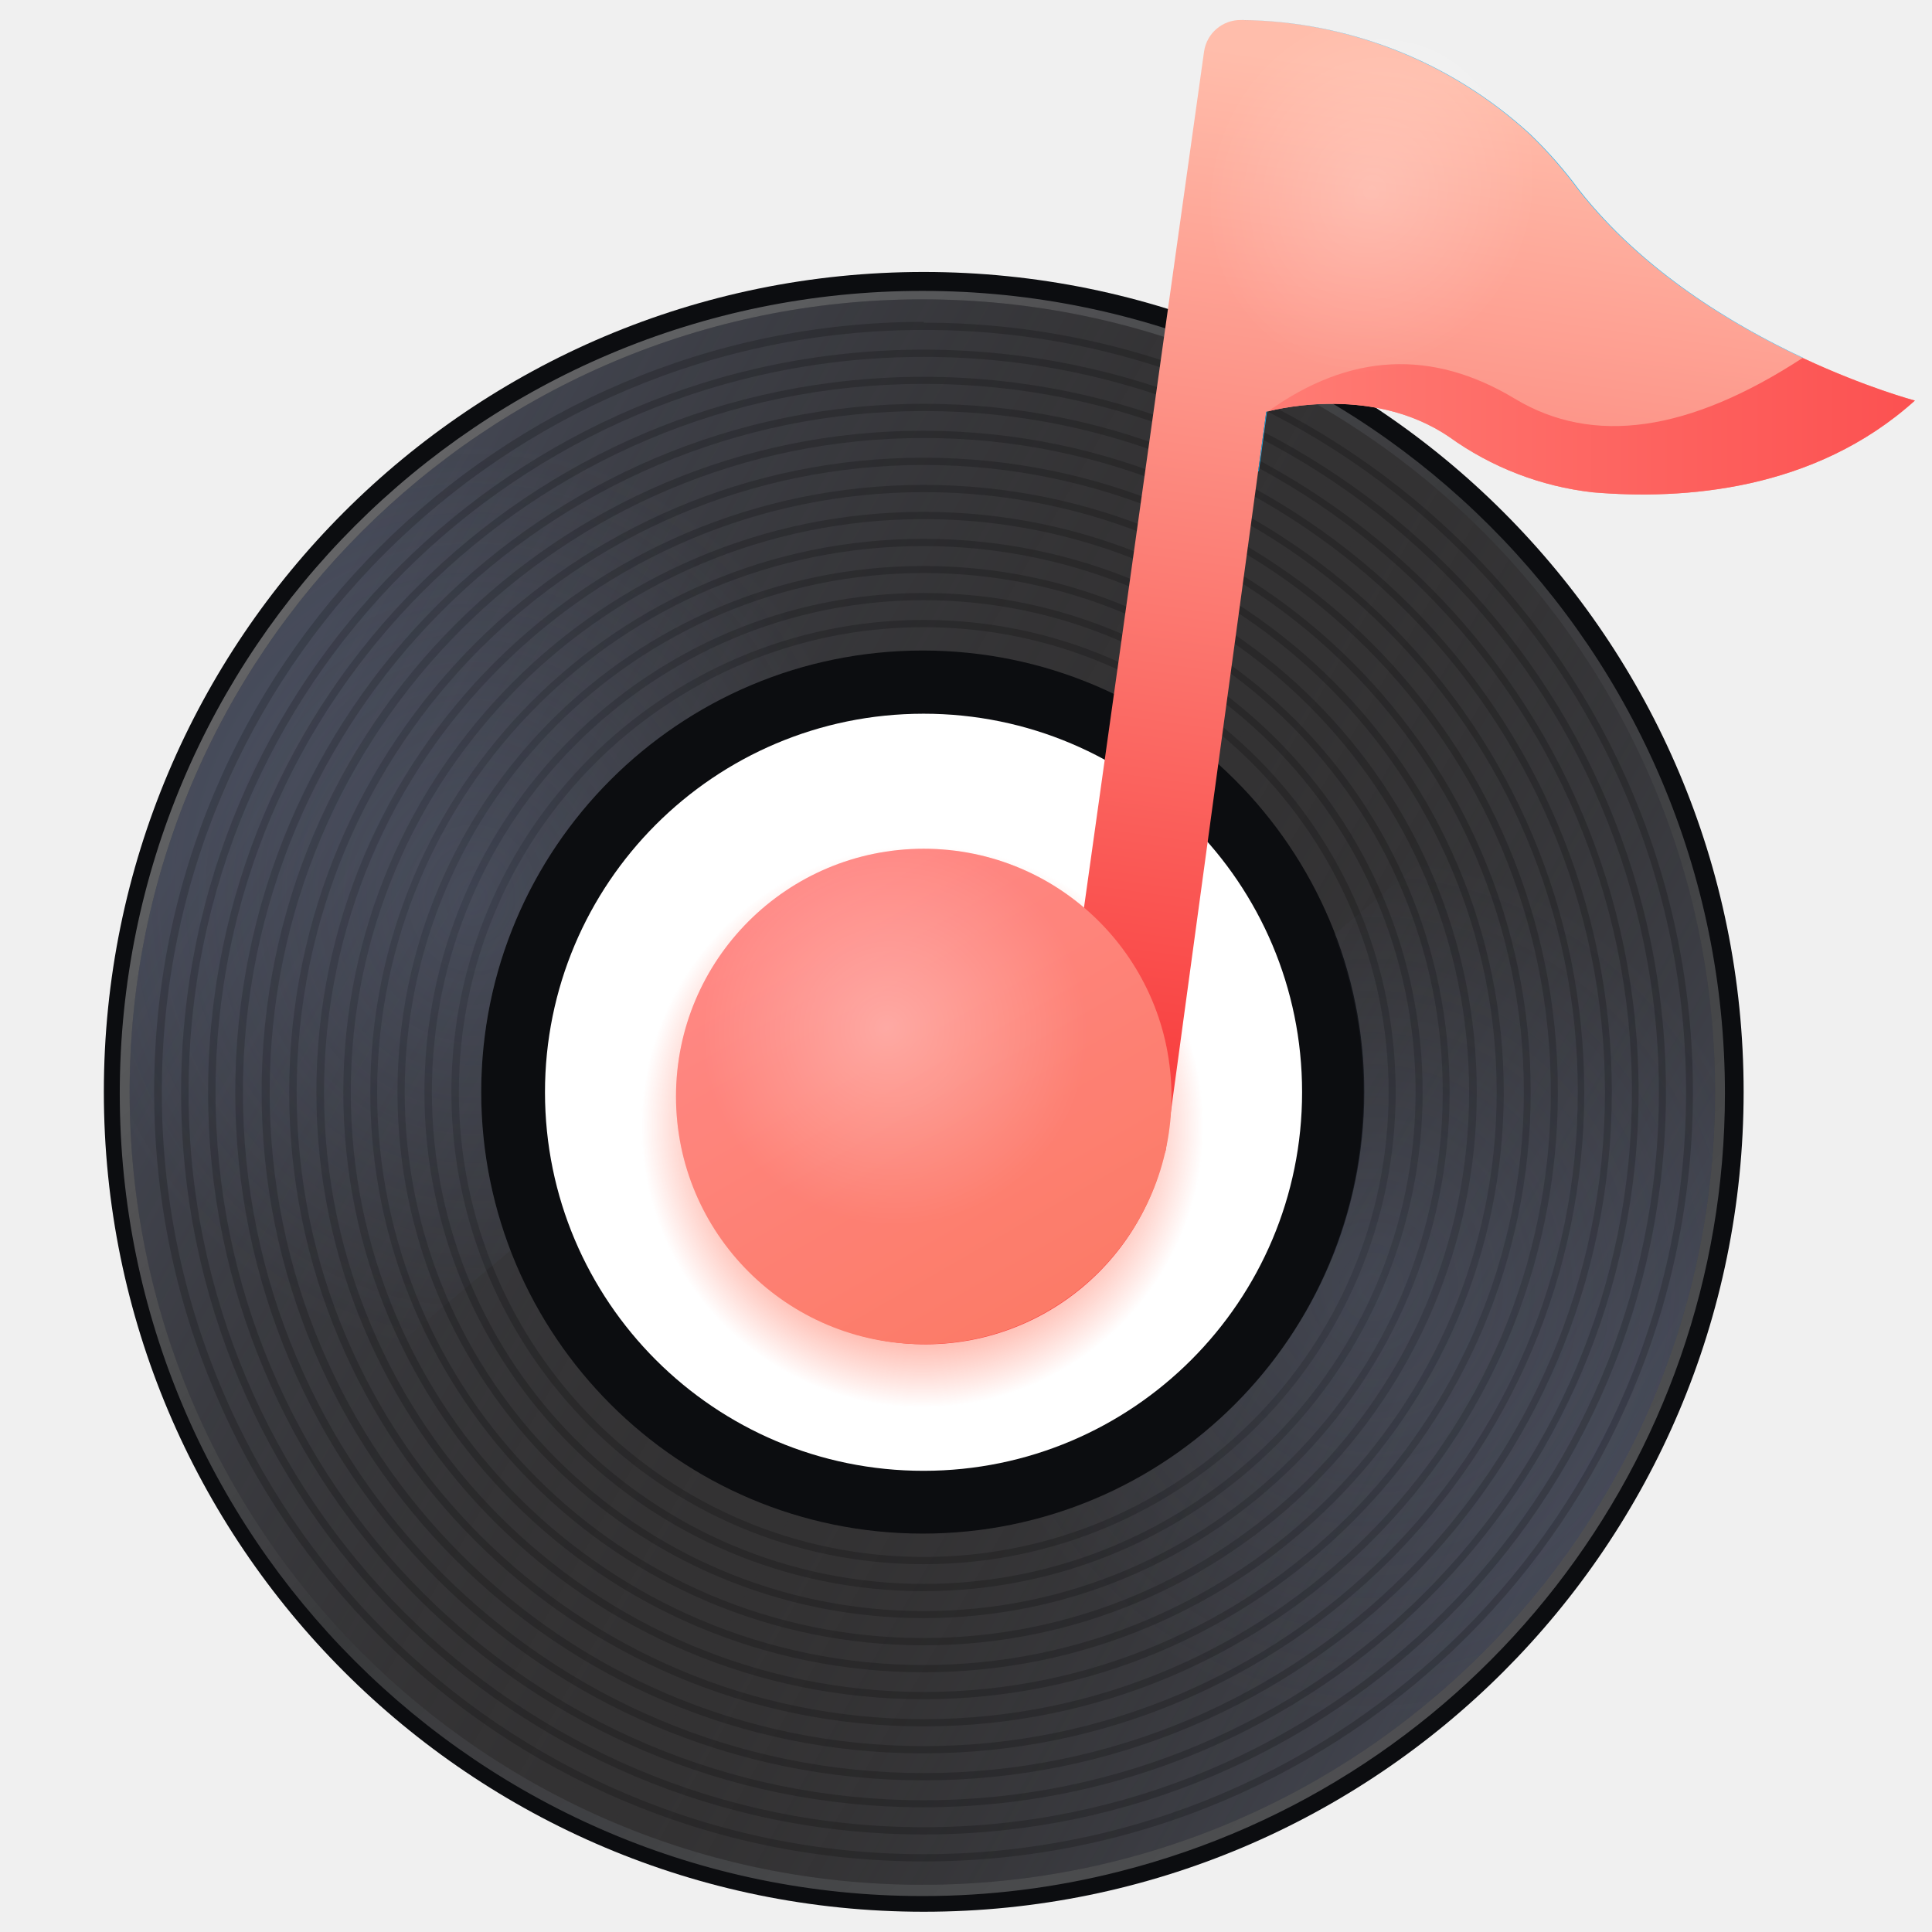
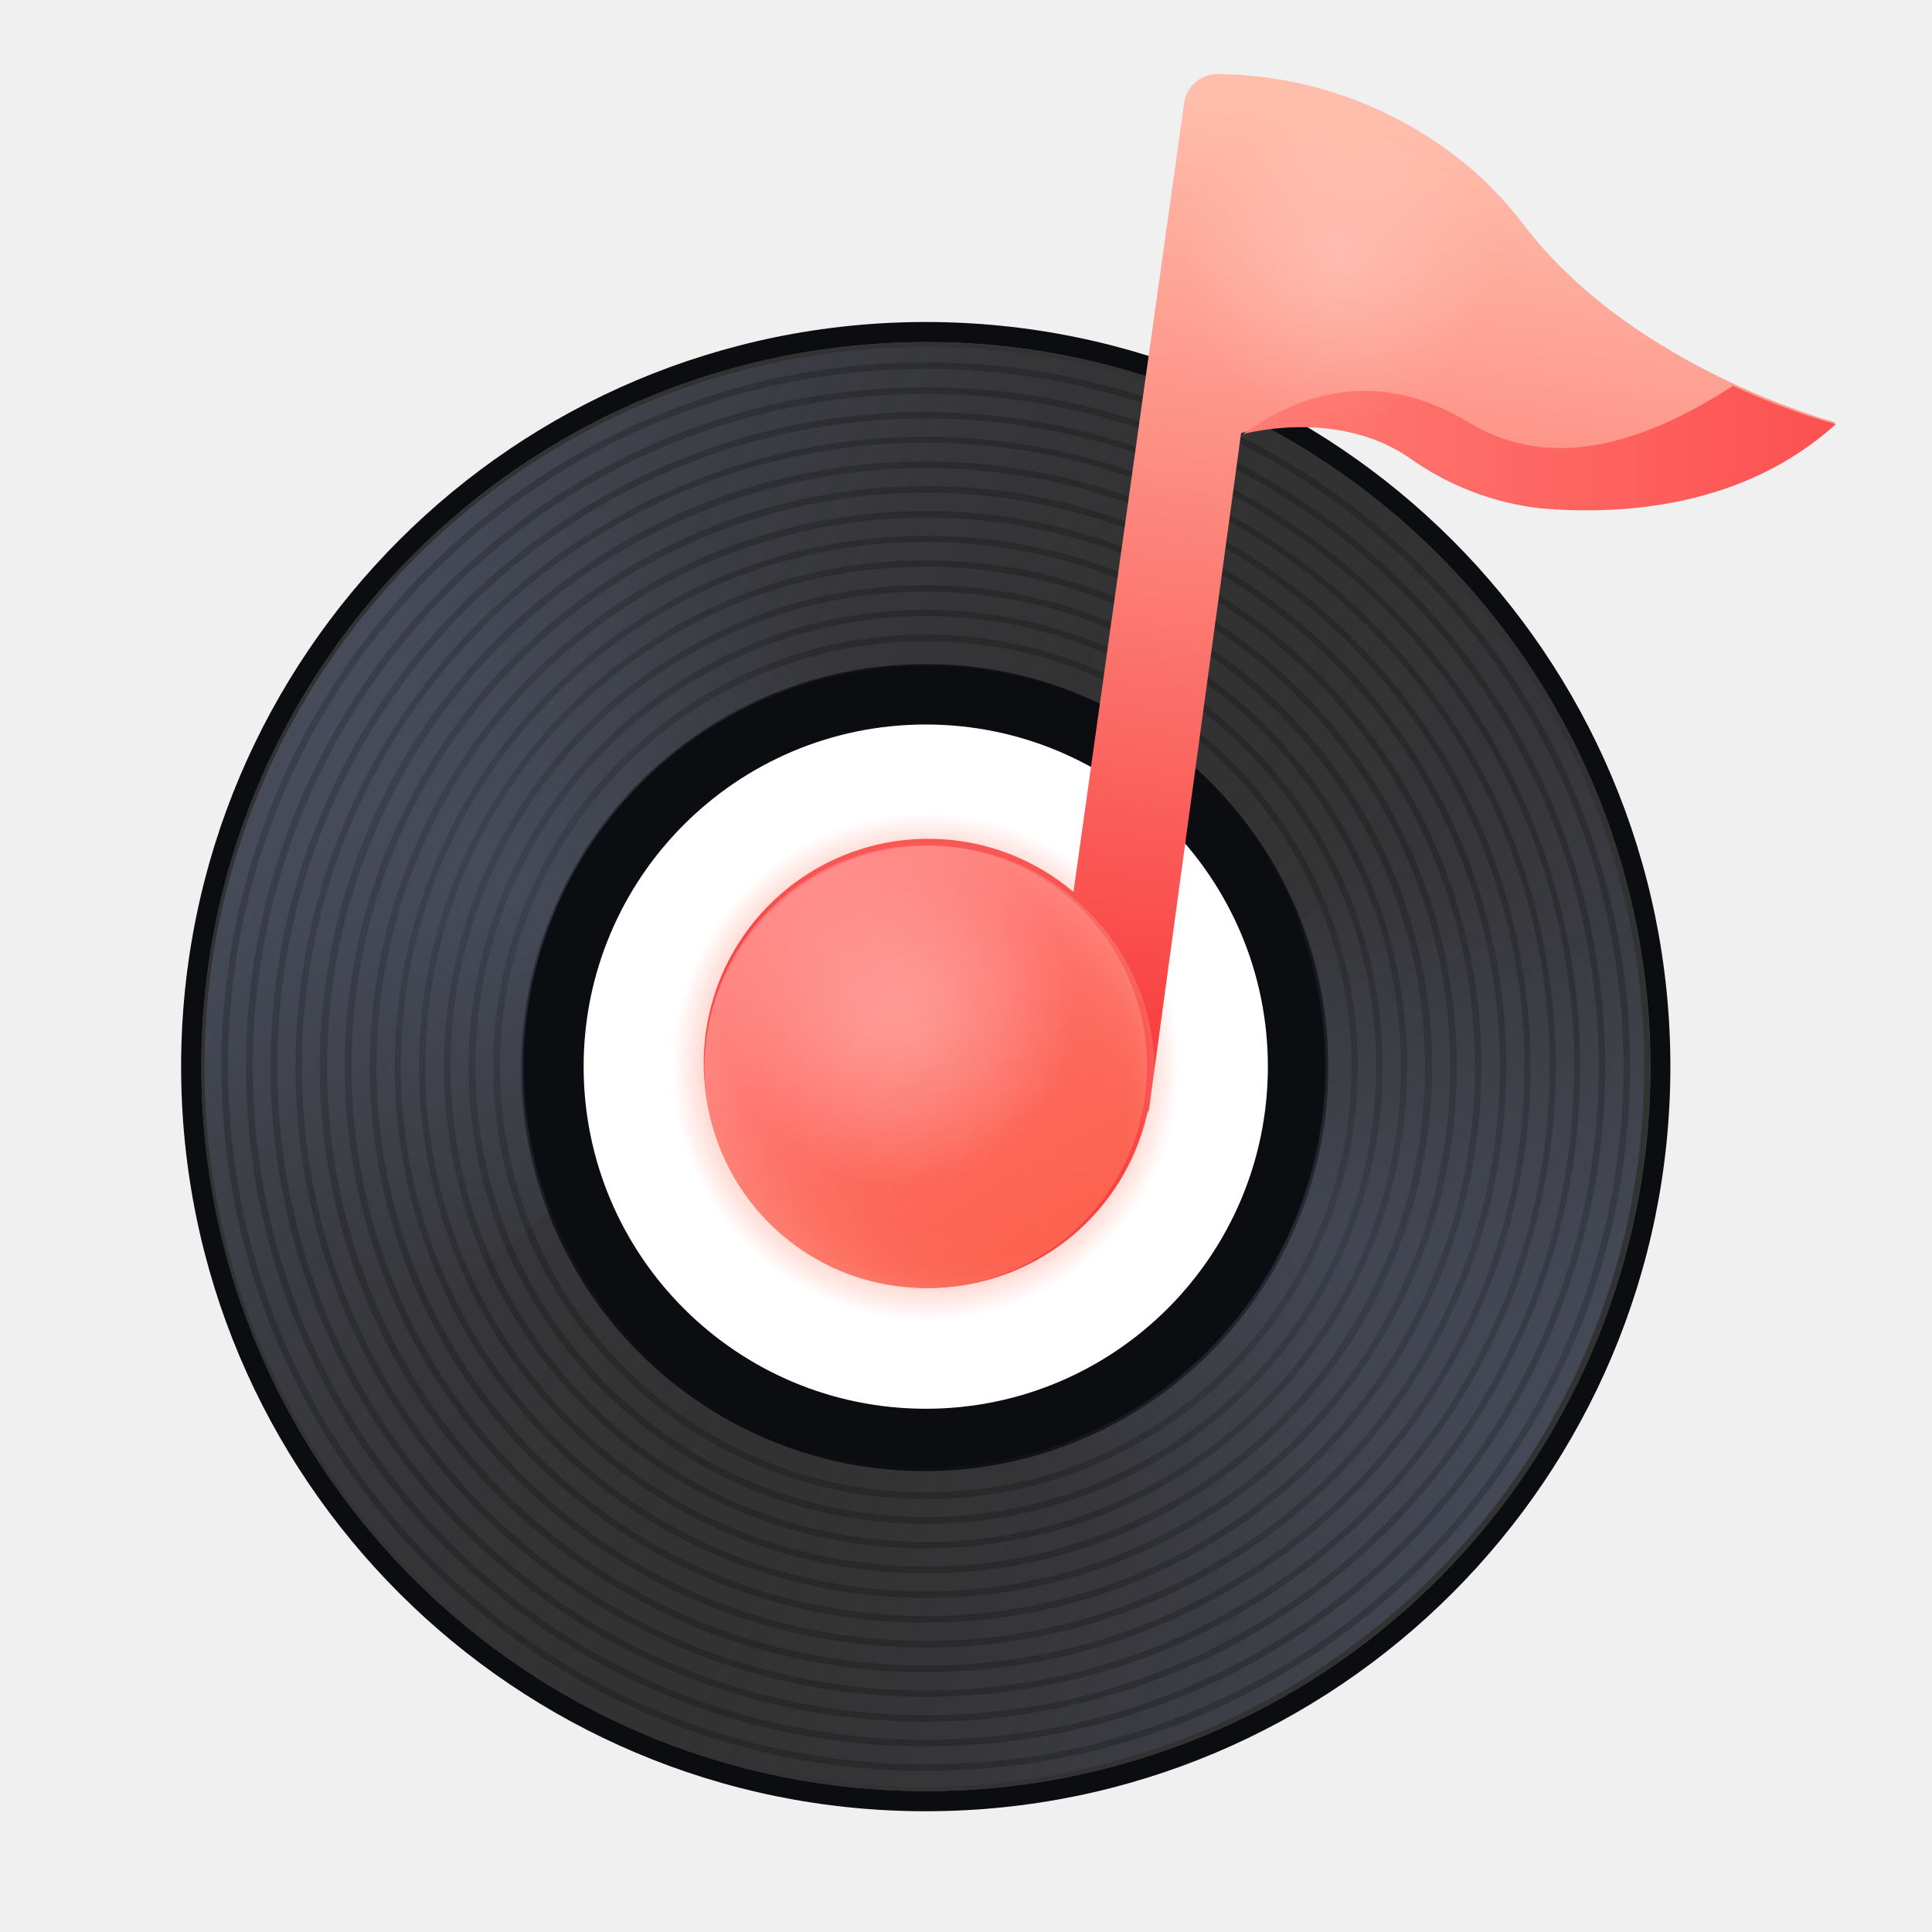
- <svg xmlns="http://www.w3.org/2000/svg" version="1.1" id="图层_1" x="0px" y="0px" viewBox="0 0 96 96" style="enable-background:new 0 0 96 96;" xml:space="preserve">
-   <rect y="-0.006" style="fill:none;" width="96" height="96" />
-   <path style="fill:#0C0D10;" d="M45.9,94.994c-22.5,0-40.74-18.24-40.74-40.74s18.24-40.74,40.74-40.74s40.74,18.24,40.74,40.74  c0,0.003,0,0.007,0,0.01C86.634,76.761,68.396,94.994,45.9,94.994z" />
-   <linearGradient id="SVGID_1_" gradientUnits="userSpaceOnUse" x1="17.796" y1="71.701" x2="74.046" y2="15.451" gradientTransform="matrix(1 0 0 -1 0 98)">
-     <stop offset="0" style="stop-color:#FFFFFF;stop-opacity:0.4" />
-     <stop offset="0.48" style="stop-color:#FFFFFF;stop-opacity:0.2" />
-     <stop offset="1" style="stop-color:#FFFFFF;stop-opacity:0.3" />
-   </linearGradient>
-   <path style="opacity:0.9;fill:url(#SVGID_1_);" d="M45.83,94.214C23.805,94.214,5.951,76.358,5.951,54.333  c0.001-22.025,17.856-39.879,39.881-39.879s39.879,17.856,39.879,39.881C85.711,72.59,73.316,88.514,55.62,92.994  C52.42,93.809,49.131,94.218,45.83,94.214z M46,15.044c-3.274,0.001-6.536,0.408-9.71,1.21C15.309,21.592,2.627,42.928,7.964,63.909  s26.673,33.663,47.654,28.326C76.6,86.897,89.282,65.561,83.944,44.58C79.529,27.222,63.91,15.065,46,15.044z" />
-   <path style="fill:#333233;" d="M45.851,32.324c-12.117,0-21.94,9.823-21.94,21.94s9.823,21.94,21.94,21.94s21.94-9.823,21.94-21.94  l0,0C67.791,42.147,57.968,32.324,45.851,32.324z M45.851,14.874c21.754,0.011,39.381,17.656,39.37,39.41  s-17.656,39.381-39.41,39.37c-21.747-0.011-39.37-17.643-39.37-39.39c0-21.754,17.635-39.39,39.39-39.39  C45.838,14.874,45.845,14.874,45.851,14.874z" />
-   <linearGradient id="SVGID_2_" gradientUnits="userSpaceOnUse" x1="13.085" y1="35.358" x2="80.635" y2="74.358">
-     <stop offset="0" style="stop-color:#6C7BA3;stop-opacity:0.3" />
-     <stop offset="0.323" style="stop-color:#494E5E;stop-opacity:0.117" />
-     <stop offset="0.532" style="stop-color:#313030;stop-opacity:0" />
-     <stop offset="0.692" style="stop-color:#444854;stop-opacity:0.103" />
-     <stop offset="1" style="stop-color:#6C7BA3;stop-opacity:0.3" />
-   </linearGradient>
-   <path style="fill:url(#SVGID_2_);" d="M45.851,32.324c-12.117,0-21.94,9.823-21.94,21.94s9.823,21.94,21.94,21.94  s21.94-9.823,21.94-21.94l0,0C67.791,42.147,57.968,32.324,45.851,32.324z M45.851,14.874c21.754,0.011,39.381,17.656,39.37,39.41  s-17.656,39.381-39.41,39.37c-21.747-0.011-39.37-17.643-39.37-39.39c0-21.754,17.635-39.39,39.39-39.39  C45.838,14.874,45.845,14.874,45.851,14.874z" />
-   <g style="opacity:0.2;">
-     <path d="M45.9,16.034v-0.04c-0.01,0-0.02,0-0.03,0C24.751,16.011,7.643,33.145,7.66,54.264c0,21.11,17.11,38.224,38.22,38.23   c21.114,0.006,38.234-17.106,38.24-38.22C84.126,33.161,67.014,16.04,45.9,16.034z M45.92,92.134   C25.005,92.14,8.046,75.189,8.04,54.274C8.034,33.359,24.985,16.4,45.9,16.394c0.003,0,0.007,0,0.01,0   c20.915,0,37.87,16.955,37.87,37.87C83.78,75.176,66.831,92.129,45.92,92.134z" />
-     <path d="M45.9,17.374c-0.003,0-0.007,0-0.01,0C25.516,17.374,9,33.891,9,54.264c0,20.37,16.51,36.884,36.88,36.89   c20.374,0.005,36.894-16.506,36.9-36.88C82.786,33.901,66.274,17.38,45.9,17.374z M45.9,90.794c-20.175,0-36.53-16.355-36.53-36.53   s16.355-36.53,36.53-36.53c20.175,0,36.53,16.355,36.53,36.53S66.075,90.794,45.9,90.794z" />
-     <path d="M45.9,18.724c-19.634-0.006-35.555,15.906-35.56,35.54c0,19.62,15.9,35.529,35.52,35.54   c19.628,0.011,35.549-15.892,35.56-35.52C81.431,34.656,65.528,18.735,45.9,18.724z M45.9,89.454   c-19.435,0-35.19-15.755-35.19-35.19s15.755-35.19,35.19-35.19c19.433,0.005,35.184,15.757,35.19,35.19   C81.09,73.699,65.335,89.454,45.9,89.454z" />
-     <path d="M45.9,20.064c-18.89,0-34.205,15.31-34.21,34.2c0,18.884,15.306,34.194,34.19,34.2c18.888,0.005,34.204-15.302,34.21-34.19   C80.096,35.386,64.788,20.07,45.9,20.064z M45.92,88.104c-18.689,0.005-33.844-15.141-33.85-33.83   C12.064,35.585,27.211,20.43,45.9,20.424c0.003,0,0.007,0,0.01,0c18.689,0,33.84,15.151,33.84,33.84   C79.75,72.95,64.605,88.099,45.92,88.104z" />
-     <path d="M45.9,21.404c-0.013,0-0.027,0-0.04,0C27.712,21.404,13,36.116,13,54.264c0,18.132,14.688,32.838,32.82,32.86   c18.148,0.022,32.878-14.672,32.9-32.82S64.048,21.427,45.9,21.404z M45.9,86.764c-17.949,0-32.5-14.551-32.5-32.5   s14.551-32.5,32.5-32.5c17.949,0,32.5,14.551,32.5,32.5S63.849,86.764,45.9,86.764z" />
-     <path d="M45.9,22.744c-0.003,0-0.007,0-0.01,0c-17.408,0-31.52,14.112-31.52,31.52c0,17.404,14.106,31.514,31.51,31.52   c17.408,0.005,31.524-14.102,31.53-31.51C77.416,36.866,63.308,22.75,45.9,22.744z M45.9,85.424   c-17.209,0-31.16-13.951-31.16-31.16s13.951-31.16,31.16-31.16c17.209,0,31.16,13.951,31.16,31.16S63.109,85.424,45.9,85.424z" />
-     <path d="M45.9,24.094c-16.664,0-30.174,13.506-30.18,30.17c0,16.659,13.502,30.164,30.16,30.17   c16.662,0.006,30.174-13.498,30.18-30.16C76.066,37.612,62.562,24.1,45.9,24.094z M45.92,84.074   c-16.464,0.005-29.814-13.336-29.82-29.8c-0.005-16.464,13.336-29.815,29.8-29.82c0.003,0,0.007,0,0.01,0   c16.464,0,29.81,13.346,29.81,29.81C75.72,70.724,62.38,84.069,45.92,84.074z" />
-     <path d="M45.9,25.434c-0.003,0-0.007,0-0.01,0c-15.922,0-28.83,12.908-28.83,28.83c0,15.918,12.902,28.824,28.82,28.83   c15.922,0.005,28.834-12.898,28.84-28.82C74.726,38.352,61.822,25.44,45.9,25.434z M45.9,82.734   c-15.724,0-28.47-12.746-28.47-28.47s12.746-28.47,28.47-28.47c15.724,0,28.47,12.746,28.47,28.47S61.624,82.734,45.9,82.734z" />
-     <path d="M45.9,26.774c-0.003,0-0.007,0-0.01,0c-15.182,0-27.49,12.308-27.49,27.49c0,15.178,12.302,27.484,27.48,27.49   c15.182,0.006,27.494-12.298,27.5-27.48C73.385,39.092,61.082,26.78,45.9,26.774z M45.84,81.394   c-14.984-0.017-27.117-12.177-27.1-27.16c0.017-14.983,12.177-27.117,27.16-27.1C60.87,27.156,72.995,39.295,73,54.264   c0,0.01,0,0.02,0,0.03C72.983,69.278,60.823,81.411,45.84,81.394z" />
-     <path d="M45.9,28.124c-0.003,0-0.007,0-0.01,0c-14.437,0-26.14,11.703-26.14,26.14c0,14.433,11.697,26.134,26.13,26.14   c14.437,0.005,26.144-11.693,26.15-26.13C72.036,39.838,60.337,28.13,45.9,28.124z M45.9,80.054   c-14.243,0-25.79-11.547-25.79-25.79s11.547-25.79,25.79-25.79c14.243,0,25.79,11.547,25.79,25.79S60.143,80.054,45.9,80.054z" />
-     <path d="M45.9,29.464c-0.003,0-0.007,0-0.01,0c-13.697,0-24.8,11.103-24.8,24.8c0,13.693,11.097,24.794,24.79,24.8   c13.697,0.006,24.805-11.093,24.81-24.79S59.597,29.47,45.9,29.464z M45.9,78.704c-13.498,0-24.44-10.942-24.44-24.44   s10.942-24.44,24.44-24.44c13.498,0,24.44,10.942,24.44,24.44S59.398,78.704,45.9,78.704z" />
-     <path d="M45.9,30.804c-0.003,0-0.007,0-0.01,0c-12.957,0-23.46,10.503-23.46,23.46c0,12.953,10.497,23.454,23.45,23.46   c12.957,0.005,23.464-10.493,23.47-23.45C69.356,41.318,58.857,30.81,45.9,30.804z M45.9,77.364c-12.758,0-23.1-10.342-23.1-23.1   s10.342-23.1,23.1-23.1c12.755,0.005,23.094,10.344,23.1,23.1C69,67.022,58.658,77.364,45.9,77.364z" />
+ <svg xmlns="http://www.w3.org/2000/svg" xmlns:xlink="http://www.w3.org/1999/xlink" viewBox="0 0 96 96">
+   <defs>
+     <style>.cls-1{fill:#0c0d10;}.cls-2{opacity:0.9;fill:url(#未命名的渐变_48);}.cls-3{fill:#333233;}.cls-4{fill:url(#未命名的渐变_47);}.cls-5{opacity:0.2;}.cls-6{fill:#fff;}.cls-7{opacity:0.3;fill:url(#未命名的渐变_46);}.cls-8{opacity:0.26;fill:url(#未命名的渐变_46-2);}.cls-9{opacity:0.6;fill:url(#未命名的渐变_158);}.cls-10{fill:url(#未命名的渐变_45);}.cls-11{fill:url(#未命名的渐变_36);}.cls-12{opacity:0.8;fill:url(#未命名的渐变_150);}.cls-13{fill:url(#未命名的渐变_153);}.cls-14{fill:none;}.cls-15{fill:url(#未命名的渐变_59);}.cls-16{fill:url(#未命名的渐变_31);}</style>
+     <linearGradient id="未命名的渐变_48" x1="20.69" y1="94.31" x2="71.47" y2="43.53" gradientTransform="matrix(1, 0, 0, -1, 0, 122)" gradientUnits="userSpaceOnUse">
+       <stop offset="0" stop-color="#fff" stop-opacity="0.4" />
+       <stop offset="0.48" stop-color="#fff" stop-opacity="0.2" />
+       <stop offset="1" stop-color="#fff" stop-opacity="0.3" />
+     </linearGradient>
+     <linearGradient id="未命名的渐变_47" x1="16.2" y1="35.84" x2="77.55" y2="71.26" gradientUnits="userSpaceOnUse">
+       <stop offset="0" stop-color="#6c7ba3" stop-opacity="0.3" />
+       <stop offset="0.53" stop-color="#313030" stop-opacity="0" />
+       <stop offset="0.88" stop-color="#5d6785" stop-opacity="0.22" />
+       <stop offset="1" stop-color="#6c7ba3" stop-opacity="0.3" />
+     </linearGradient>
+     <radialGradient id="未命名的渐变_46" cx="25.66" cy="44.26" r="24.93" gradientTransform="translate(0 -5.82) scale(1 1.13)" gradientUnits="userSpaceOnUse">
+       <stop offset="0" stop-color="#6c7ba3" stop-opacity="0.8" />
+       <stop offset="0.73" stop-color="#6c7ba3" stop-opacity="0" />
+     </radialGradient>
+     <radialGradient id="未命名的渐变_46-2" cx="-687.21" cy="91.24" r="24.93" gradientTransform="translate(-621 159.24) rotate(180) scale(1 1.07)" xlink:href="#未命名的渐变_46" />
+     <radialGradient id="未命名的渐变_158" cx="46" cy="53" r="13" gradientUnits="userSpaceOnUse">
+       <stop offset="0" stop-color="#ff7761" />
+       <stop offset="0.7" stop-color="#ff7761" />
+       <stop offset="0.97" stop-color="#ff7761" stop-opacity="0" />
+     </radialGradient>
+     <linearGradient id="未命名的渐变_45" x1="60.96" y1="51.82" x2="67.39" y2="6.06" gradientUnits="userSpaceOnUse">
+       <stop offset="0" stop-color="#f94141" />
+       <stop offset="1" stop-color="#ffbdab" />
+     </linearGradient>
+     <linearGradient id="未命名的渐变_36" x1="40.5" y1="43.47" x2="51.5" y2="62.53" gradientUnits="userSpaceOnUse">
+       <stop offset="0" stop-color="#ff7272" />
+       <stop offset="0.97" stop-color="#fc624f" />
+     </linearGradient>
+     <radialGradient id="未命名的渐变_150" cx="46.18" cy="53.21" fx="54.483" fy="60.797" r="11.25" gradientUnits="userSpaceOnUse">
+       <stop offset="0" stop-color="#ff7272" stop-opacity="0" />
+       <stop offset="0.33" stop-color="#ff7a79" stop-opacity="0.01" />
+       <stop offset="0.58" stop-color="#ff9490" stop-opacity="0.05" />
+       <stop offset="0.8" stop-color="#ffc1b7" stop-opacity="0.11" />
+       <stop offset="1" stop-color="#ffffed" stop-opacity="0.2" />
+       <stop offset="1" stop-color="#ffffed" stop-opacity="0.2" />
+     </radialGradient>
+     <radialGradient id="未命名的渐变_153" cx="44.67" cy="50.29" r="8.71" gradientUnits="userSpaceOnUse">
+       <stop offset="0" stop-color="#fff" stop-opacity="0.3" />
+       <stop offset="0.22" stop-color="#fff" stop-opacity="0.26" />
+       <stop offset="0.59" stop-color="#fff" stop-opacity="0.15" />
+       <stop offset="1" stop-color="#fff" stop-opacity="0" />
+     </radialGradient>
+     <linearGradient id="未命名的渐变_59" x1="61.76" y1="22.28" x2="91.22" y2="22.28" gradientUnits="userSpaceOnUse">
+       <stop offset="0" stop-color="#ff7c74" />
+       <stop offset="1" stop-color="#fc5151" />
+     </linearGradient>
+     <radialGradient id="未命名的渐变_31" cx="66.48" cy="13.12" r="7.72" gradientUnits="userSpaceOnUse">
+       <stop offset="0" stop-color="#fff" stop-opacity="0.2" />
+       <stop offset="1" stop-color="#fff" stop-opacity="0" />
+     </radialGradient>
+   </defs>
+   <g id="麒麟音乐">
+     <g id="_96" data-name="96">
+       <path class="cls-1" d="M46,90A37,37,0,1,1,83,53h0A37,37,0,0,1,46,90Z" />
+       <path class="cls-2" d="M46,89a36,36,0,1,1,8.84-1.1A36,36,0,0,1,46,89Zm.15-71.47a35.93,35.93,0,0,0-8.76,1.09,35.4,35.4,0,1,0,8.76-1.09Z" />
+       <path class="cls-3" d="M46,33a20.05,20.05,0,1,0,20,20h0A20,20,0,0,0,46,33ZM46,17A36,36,0,1,1,10,53,36,36,0,0,1,46,17Z" />
+       <path class="cls-4" d="M46,33.08A19.93,19.93,0,1,0,65.88,53h0A19.92,19.92,0,0,0,46,33.08Zm0-15.84A35.77,35.77,0,1,1,10.16,53,35.77,35.77,0,0,1,46,17.24Z" />
+       <g class="cls-5">
+         <path d="M46,18v0h0A35,35,0,1,0,81,53,35,35,0,0,0,46,18Zm0,69.67a34.67,34.67,0,0,1,0-69.34h0a34.67,34.67,0,0,1,0,69.34Z" />
+         <path d="M46,19.24h0A33.77,33.77,0,1,0,79.76,53,33.77,33.77,0,0,0,46,19.24Zm0,67.21A33.44,33.44,0,1,1,79.44,53,33.44,33.44,0,0,1,46,86.45Z" />
+         <path d="M46,20.47A32.54,32.54,0,1,0,78.52,53,32.56,32.56,0,0,0,46,20.47Zm0,64.76A32.22,32.22,0,1,1,78.22,53,32.23,32.23,0,0,1,46,85.23Z" />
+         <path d="M46,21.7A31.31,31.31,0,1,0,77.3,53,31.33,31.33,0,0,0,46,21.7ZM46,84a31,31,0,0,1,0-62h0a31,31,0,0,1,0,62Z" />
+         <path d="M46,22.93h0A30.08,30.08,0,1,0,76.05,53.05,30.08,30.08,0,0,0,46,22.93Zm0,59.83A29.75,29.75,0,1,1,75.75,53,29.75,29.75,0,0,1,46,82.76Z" />
+         <path d="M46,24.15h0A28.86,28.86,0,1,0,74.85,53,28.86,28.86,0,0,0,46,24.15Zm0,57.39A28.53,28.53,0,1,1,74.53,53,28.53,28.53,0,0,1,46,81.54Z" />
+         <path d="M46,25.39A27.62,27.62,0,1,0,73.61,53,27.63,27.63,0,0,0,46,25.39ZM46,80.3a27.29,27.29,0,0,1,0-54.58h0A27.29,27.29,0,0,1,46,80.3Z" />
+         <path d="M46,26.62h0A26.39,26.39,0,1,0,72.39,53,26.38,26.38,0,0,0,46,26.62Zm0,52.45A26.07,26.07,0,1,1,72.06,53,26.06,26.06,0,0,1,46,79.07Z" />
+         <path d="M46,27.84h0A25.17,25.17,0,1,0,71.16,53,25.17,25.17,0,0,0,46,27.84Zm0,50A24.84,24.84,0,1,1,70.81,53v0A24.84,24.84,0,0,1,46,77.85Z" />
+         <path d="M46,29.08h0A23.93,23.93,0,1,0,69.92,53,23.93,23.93,0,0,0,46,29.08Zm0,47.54A23.61,23.61,0,1,1,69.61,53,23.61,23.61,0,0,1,46,76.62Z" />
+         <path d="M46,30.3h0A22.71,22.71,0,1,0,68.7,53,22.7,22.7,0,0,0,46,30.3Zm0,45.08A22.38,22.38,0,1,1,68.38,53,22.36,22.36,0,0,1,46,75.38Z" />
+         <path d="M46,31.53h0A21.48,21.48,0,1,0,67.47,53,21.48,21.48,0,0,0,46,31.53Zm0,42.63A21.15,21.15,0,1,1,67.15,53,21.15,21.15,0,0,1,46,74.16Z" />
+       </g>
+       <path class="cls-6" d="M63,53A17,17,0,1,1,46,36h0A17,17,0,0,1,63,53" />
+       <path class="cls-7" d="M26,53A19.93,19.93,0,0,1,41.15,33.67l-1.9-15.8A35.76,35.76,0,0,0,14.82,70.65l12.53-10.5A19.9,19.9,0,0,1,26,53Z" />
+       <path class="cls-8" d="M65.85,53.05A20,20,0,0,1,50.73,72.39l1.89,15.8A35.77,35.77,0,0,0,77.06,35.41L64.52,45.9A20,20,0,0,1,65.85,53.05Z" />
+       <circle class="cls-9" cx="46" cy="53" r="13" />
+       <path class="cls-10" d="M73.66,8.88a19.72,19.72,0,0,0-13.15-5.2,1.67,1.67,0,0,0-1.67,1.43l-5.5,39.21a11.16,11.16,0,1,0,3.67,11,.8.8,0,0,0,.08-.16l4.58-33.65s4.66-1.35,8.32,1.13a13.71,13.71,0,0,0,6.56,2.53c4.09.35,10.08-.05,14.66-4.18,0,0-9.83-2.6-15.32-9.59A20,20,0,0,0,73.66,8.88Z" />
+       <circle class="cls-11" cx="46" cy="53" r="11" />
+       <circle class="cls-12" cx="46.18" cy="53.21" r="11.18" />
+       <circle class="cls-13" cx="44.67" cy="50.29" r="8.77" />
+       <rect class="cls-14" x="34.74" y="41.95" width="22.48" height="22.47" />
+       <path class="cls-15" d="M86.11,19.17Q78.34,24.24,73,21q-5.67-3.42-11.24.57c.61-.16,4.85-1.14,8.24,1.16a13.92,13.92,0,0,0,6.55,2.53c4.1.35,10.09-.05,14.67-4.18A33.29,33.29,0,0,1,86.11,19.17Z" />
+       <path class="cls-16" d="M73.47,15.25a9.08,9.08,0,0,0,.39-4.94,1.8,1.8,0,0,1-.19-.2,19.7,19.7,0,0,0-9.89-4.87,8.91,8.91,0,0,0-4.29,4.94c-1.58,4.36.27,9,4.13,10.43S71.89,19.61,73.47,15.25Z" />
+     </g>
  </g>
-   <path style="fill:#FFFFFF;" d="M64.7,54.264c0.006,10.388-8.412,18.814-18.8,18.82c-10.388,0.006-18.814-8.412-18.82-18.8  s8.412-18.814,18.8-18.82c0.007,0,0.013,0,0.02,0C56.283,35.464,64.7,43.881,64.7,54.264" />
-   <linearGradient id="SVGID_3_" gradientUnits="userSpaceOnUse" x1="11.443" y1="57.877" x2="33.114" y2="24.506">
-     <stop offset="0" style="stop-color:#6C7BA3;stop-opacity:0" />
-     <stop offset="0.506" style="stop-color:#6C7BA3" />
-     <stop offset="1" style="stop-color:#6C7BA3;stop-opacity:0" />
-   </linearGradient>
-   <path style="display:none;opacity:0.1;fill:url(#SVGID_3_);enable-background:new    ;" d="M23.911,54.264  c0-9.777,6.396-18.056,15.231-20.891L31.78,17.465c-14.814,5.66-25.339,19.997-25.339,36.8c0,2.958,0.337,5.836,0.955,8.608  l17.374-2.534C24.215,58.409,23.911,56.372,23.911,54.264z" />
-   <radialGradient id="SVGID_4_" cx="23.5" cy="44.628" r="27.446" gradientTransform="matrix(1 0 0 1.1315 0 -5.869)" gradientUnits="userSpaceOnUse">
-     <stop offset="0" style="stop-color:#6C7BA3;stop-opacity:0.8" />
-     <stop offset="0.73" style="stop-color:#6C7BA3;stop-opacity:0" />
-   </radialGradient>
-   <path style="opacity:0.3;fill:url(#SVGID_4_);" d="M23.911,54.264c0-10.292,7.087-18.924,16.647-21.293l-2.088-17.4  C20.236,19.02,6.441,35.027,6.441,54.264c0,7.064,1.869,13.688,5.125,19.421l13.803-11.556  C24.431,59.687,23.911,57.037,23.911,54.264z" />
-   <radialGradient id="SVGID_5_" cx="-119.159" cy="65.1" r="27.446" gradientTransform="matrix(-1 0 0 -1.0679 -50.9957 133.4656)" gradientUnits="userSpaceOnUse">
-     <stop offset="0" style="stop-color:#6C7BA3;stop-opacity:0.8" />
-     <stop offset="0.73" style="stop-color:#6C7BA3;stop-opacity:0" />
-   </radialGradient>
-   <path style="opacity:0.26;fill:url(#SVGID_5_);" d="M67.751,54.306c0,10.292-7.087,18.924-16.647,21.293l2.088,17.4  c18.235-3.449,32.029-19.455,32.029-38.693c0-7.064-1.869-13.688-5.125-19.421L66.293,46.441  C67.232,48.883,67.751,51.533,67.751,54.306z" />
-   <radialGradient id="SVGID_6_" cx="45.831" cy="55.969" r="14.353" gradientUnits="userSpaceOnUse">
-     <stop offset="0" style="stop-color:#FF7761" />
-     <stop offset="0.697" style="stop-color:#FF7761" />
-     <stop offset="0.974" style="stop-color:#FF7761;stop-opacity:0" />
-   </radialGradient>
-   <circle style="opacity:0.6;fill:url(#SVGID_6_);" cx="45.831" cy="55.97" r="14.353" />
-   <linearGradient id="SVGID_7_" gradientUnits="userSpaceOnUse" x1="62.146" y1="53.512" x2="69.162" y2="3.594">
-     <stop offset="0" style="stop-color:#F94141" />
-     <stop offset="1" style="stop-color:#FFBDAB" />
-   </linearGradient>
-   <path style="fill:url(#SVGID_7_);" d="M76,6.664c-3.916-3.596-9.024-5.615-14.34-5.67c-0.914-0.01-1.695,0.656-1.83,1.56l-6,42.78  c-1.751-1.481-3.888-2.431-6.16-2.74c-6.651-0.929-12.796,3.709-13.726,10.36c-0.929,6.651,3.709,12.796,10.36,13.726  c6.248,0.873,12.126-3.177,13.535-9.326c0.033-0.057,0.059-0.118,0.08-0.18l5-36.71c0,0,5.08-1.47,9.08,1.24  c2.107,1.518,4.569,2.469,7.15,2.76c4.47,0.38,11-0.06,16-4.56c0,0-10.73-2.84-16.72-10.47C77.7,8.444,76.887,7.517,76,6.664z" />
-   <linearGradient id="SVGID_8_" gradientUnits="userSpaceOnUse" x1="39.744" y1="43.822" x2="52.056" y2="65.147">
-     <stop offset="0" style="stop-color:#FF7272" />
-     <stop offset="0.974" style="stop-color:#FC624F" />
-   </linearGradient>
-   <circle style="fill:url(#SVGID_8_);" cx="45.9" cy="54.484" r="12.31" />
-   <radialGradient id="SVGID_9_" cx="45.9" cy="54.484" r="12.385" fx="55.042" fy="62.84" gradientUnits="userSpaceOnUse">
-     <stop offset="0" style="stop-color:#FF7272;stop-opacity:0" />
-     <stop offset="0.224" style="stop-color:#FF7575;stop-opacity:0.045" />
-     <stop offset="0.39" style="stop-color:#FF7E7D;stop-opacity:0.078" />
-     <stop offset="0.537" style="stop-color:#FF8F8B;stop-opacity:0.108" />
-     <stop offset="0.674" style="stop-color:#FFA59F;stop-opacity:0.135" />
-     <stop offset="0.803" style="stop-color:#FFC2B8;stop-opacity:0.161" />
-     <stop offset="0.925" style="stop-color:#FFE6D7;stop-opacity:0.185" />
-     <stop offset="0.998" style="stop-color:#FFFFED;stop-opacity:0.2" />
-   </radialGradient>
-   <circle style="opacity:0.8;fill:url(#SVGID_9_);" cx="45.9" cy="54.484" r="12.31" />
-   <radialGradient id="SVGID_10_" cx="44.43" cy="51.274" r="9.59" fx="44.05" fy="51.079" gradientUnits="userSpaceOnUse">
-     <stop offset="0" style="stop-color:#FFFFFF;stop-opacity:0.3" />
-     <stop offset="1" style="stop-color:#FFFFFF;stop-opacity:0" />
-   </radialGradient>
-   <circle style="fill:url(#SVGID_10_);" cx="44.43" cy="51.274" r="9.657" />
-   <rect x="33.5" y="42.084" style="fill:none;" width="24.75" height="24.74" />
-   <g>
-     <linearGradient id="SVGID_11_" gradientUnits="userSpaceOnUse" x1="63.01" y1="21.178" x2="95.15" y2="21.178">
-       <stop offset="0" style="stop-color:#FF7C74" />
-       <stop offset="1" style="stop-color:#FC5151" />
-     </linearGradient>
-     <path style="fill:url(#SVGID_11_);" d="M89.573,17.785c-5.655,3.688-10.421,4.364-14.298,2.029   c-4.128-2.486-8.216-2.276-12.265,0.626c0.667-0.173,5.287-1.245,8.991,1.264c2.107,1.518,4.569,2.469,7.15,2.76   c4.47,0.38,11-0.06,16-4.56C95.15,19.904,92.742,19.266,89.573,17.785z" />
-     <path style="fill:#29ABE2;" d="M78.43,9.434c3.153,4.017,7.619,6.705,11.143,8.351c0.005-0.003,0.01-0.006,0.015-0.009   c-3.521-1.647-7.975-4.332-11.123-8.341c-0.73-0.991-1.543-1.917-2.43-2.77c-3.916-3.596-9.024-5.615-14.34-5.67   c-0.005,0-0.009,0.001-0.014,0.001C66.989,1.055,72.089,3.073,76,6.664C76.887,7.517,77.7,8.444,78.43,9.434z" />
-     <path style="fill:#29ABE2;" d="M62.519,23.411l0.033,0.01l0.403-2.957c0,0,0.021-0.006,0.033-0.009   c0.007-0.005,0.014-0.009,0.021-0.015c-0.053,0.014-0.089,0.024-0.089,0.024L62.519,23.411z" />
-   </g>
-   <radialGradient id="SVGID_12_" cx="68.549" cy="6.004" r="5.594" gradientTransform="matrix(1.363 0.4948 -0.5587 1.5391 -21.9173 -33.6541)" gradientUnits="userSpaceOnUse">
-     <stop offset="0.001" style="stop-color:#FFFFFF;stop-opacity:0.2" />
-     <stop offset="1" style="stop-color:#FFFFFF;stop-opacity:0" />
-   </radialGradient>
-   <path style="fill:url(#SVGID_12_);" d="M75.788,12.27c-1.726,4.755-6.539,7.371-10.75,5.842s-6.226-6.623-4.5-11.378  s6.539-7.371,10.75-5.842C75.499,2.421,77.514,7.515,75.788,12.27z" />
</svg>
